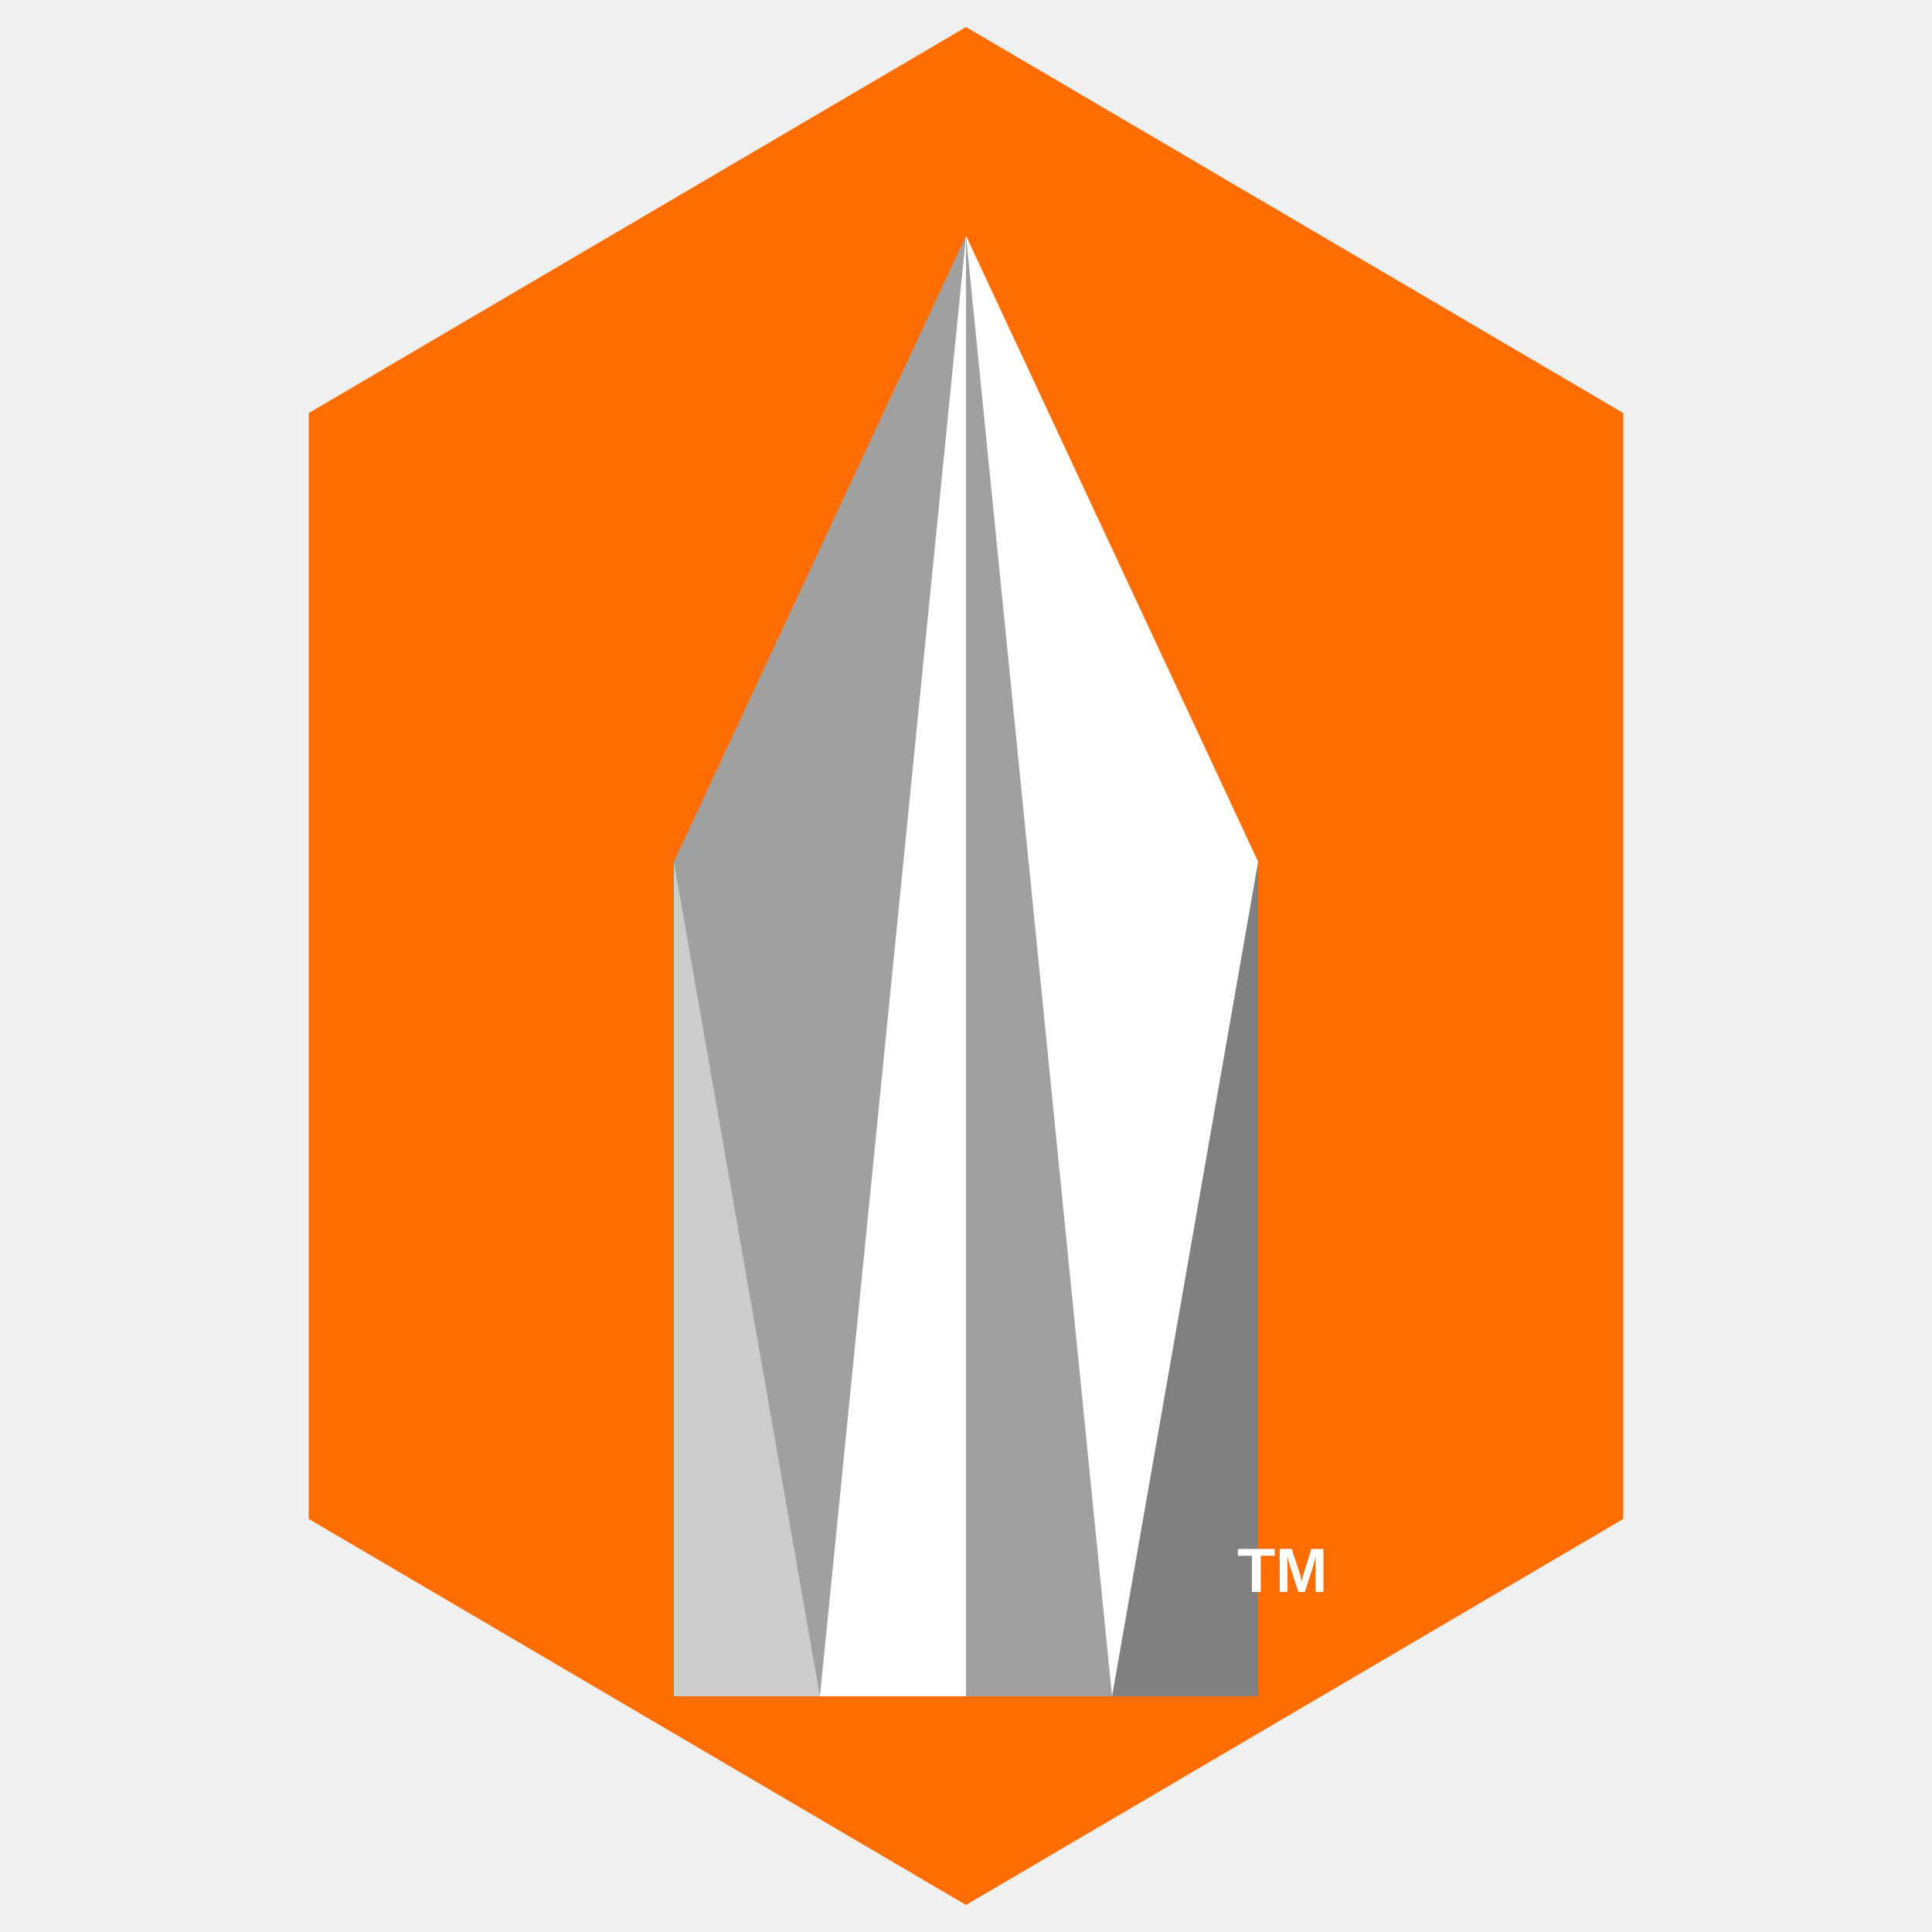
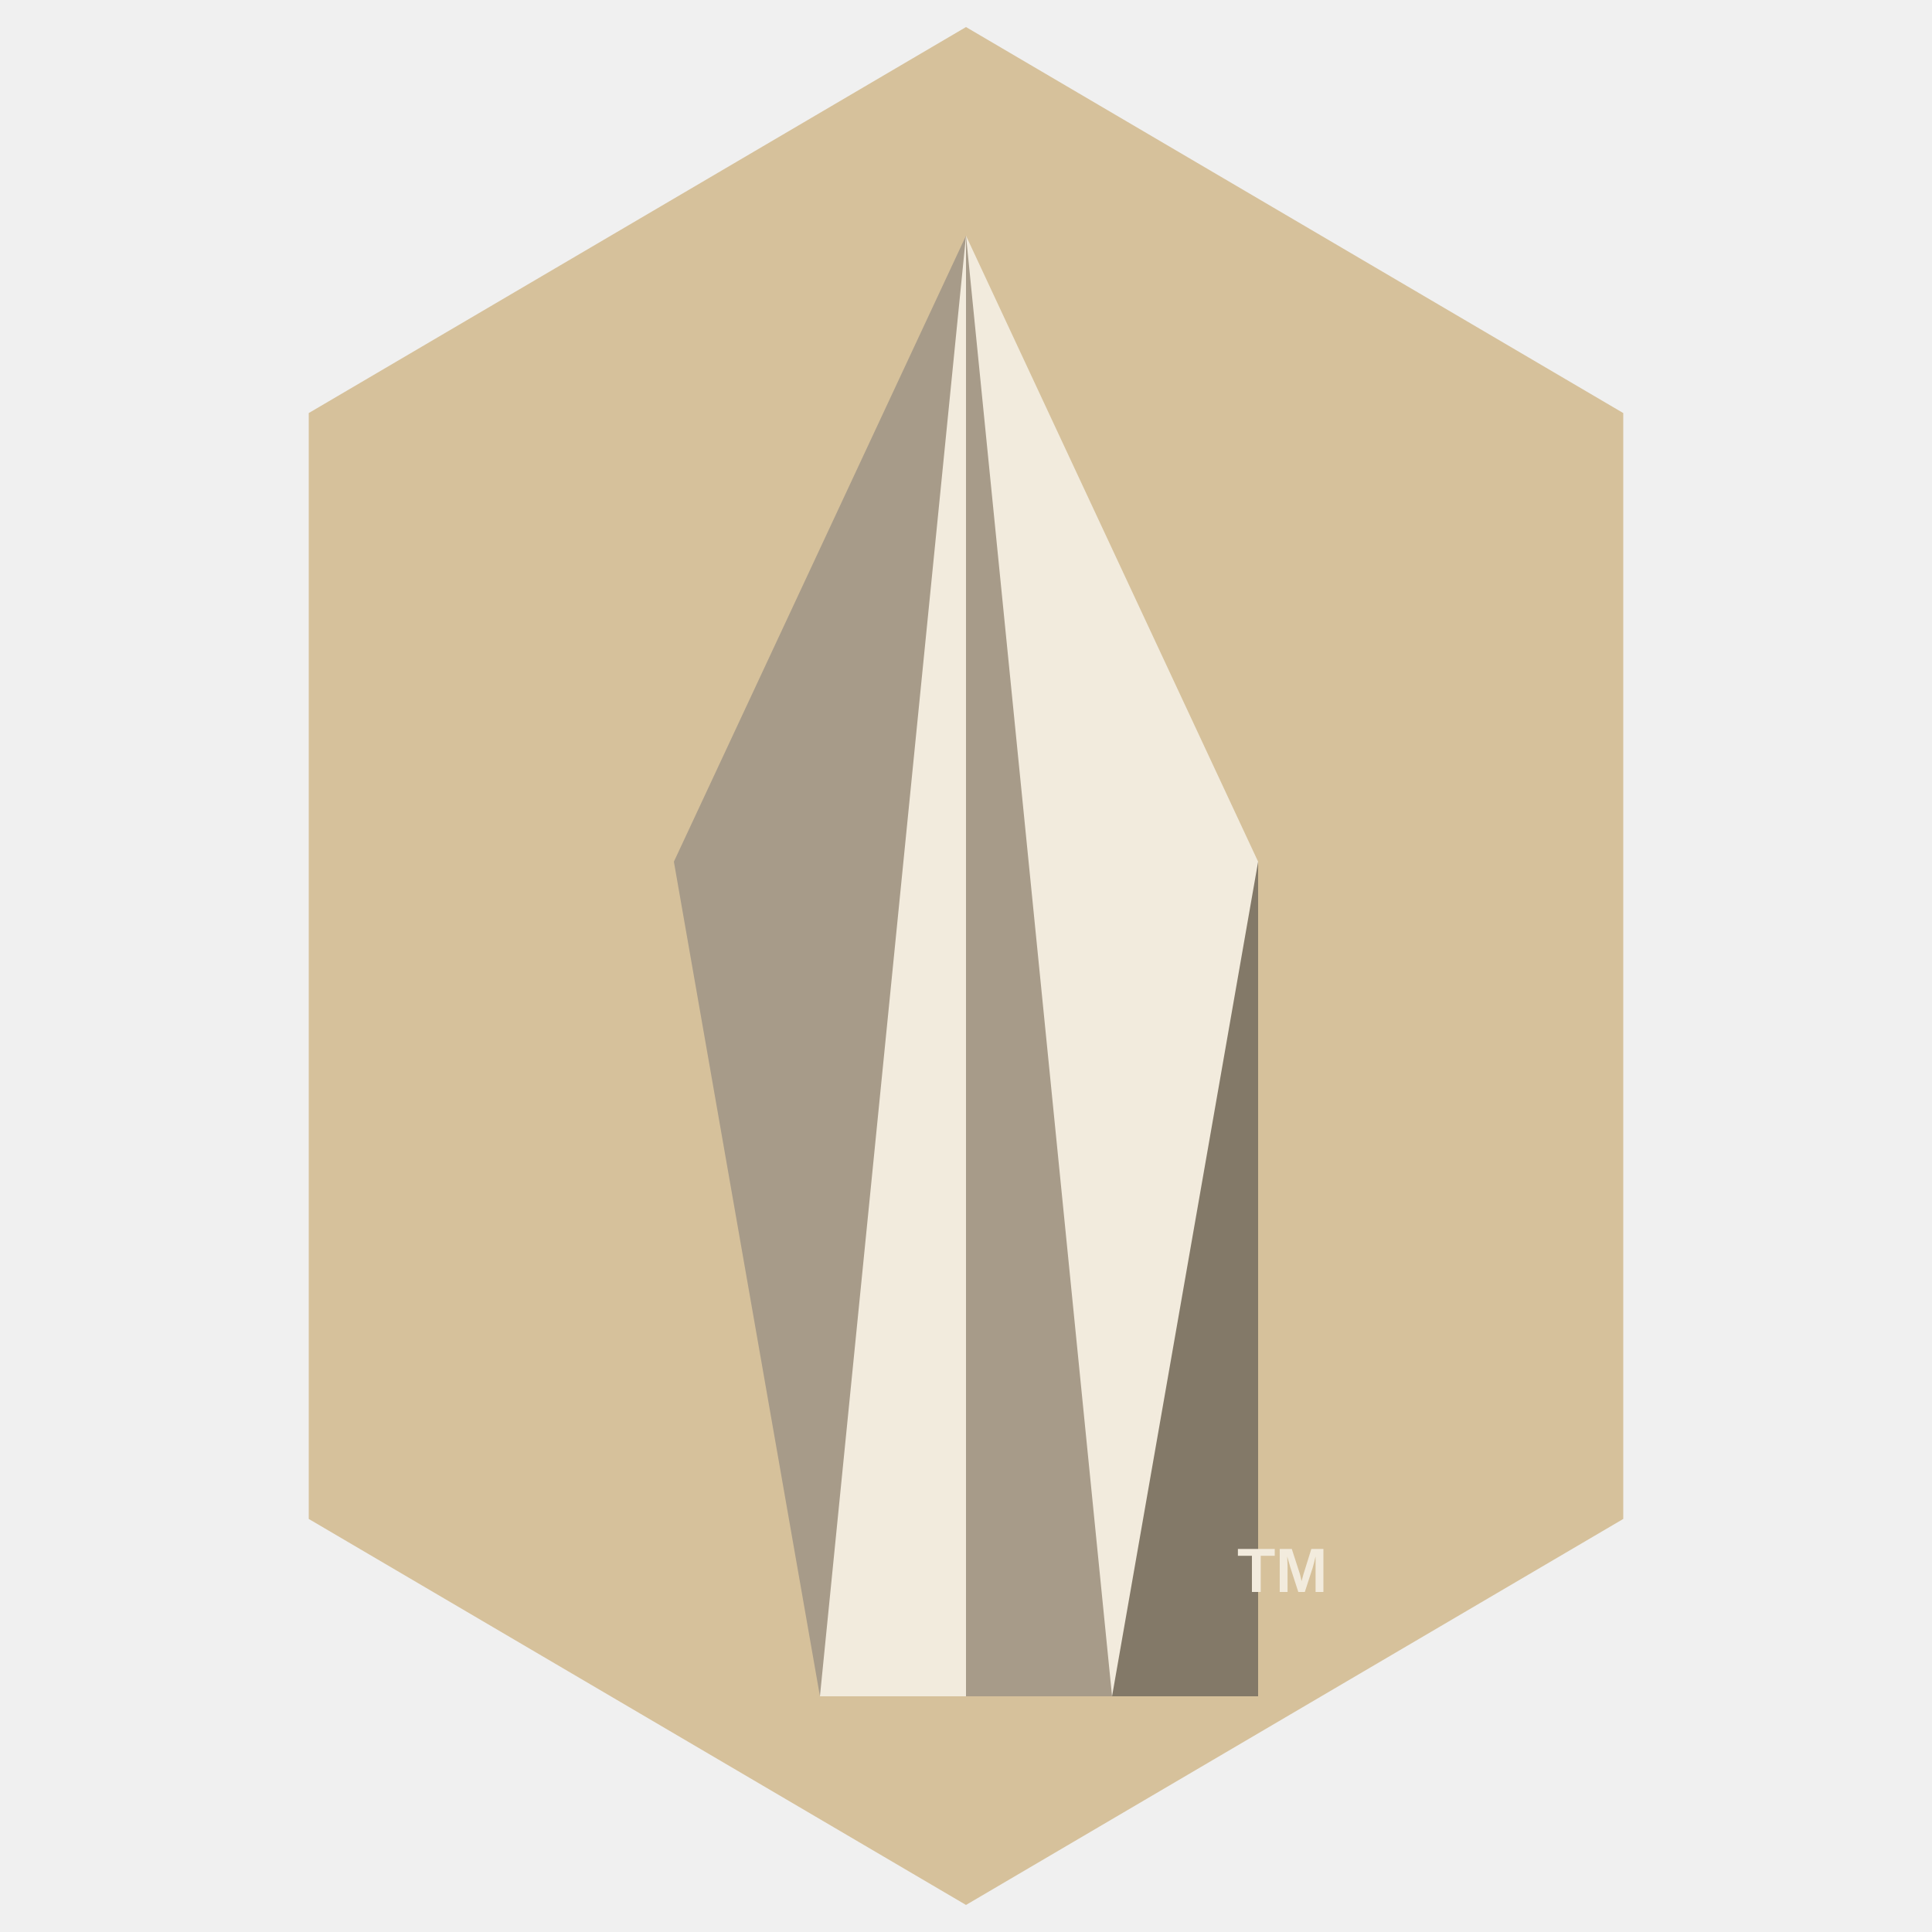
<svg xmlns="http://www.w3.org/2000/svg" viewBox="0 0 100 100">
  <defs>
    <style type="text/css">
-       .cls-1{fill:#ff6c00;}
-       .cls-2{fill:#a0a0a0;}
-       .cls-3{fill:#ffffff;}
-       .cls-4{fill:#cccccc;}
-       .cls-5{fill:#808080;}
-       .cls-6{fill:#ffffff;font-family:Arial, sans-serif;font-weight:bold;font-size:3px;}
+       .cls-1{fill:#d6c19b;}
+       .cls-2{fill:#a79b89;}
+       .cls-3{fill:#f2ebdd;}
+       .cls-4{fill:#d6c19b;}
+       .cls-5{fill:#837968;}
+       .cls-6{fill:#f2ebdd;font-family:Arial, sans-serif;font-weight:bold;font-size:3px;}
    </style>
  </defs>
  <g transform="translate(50, 50) scale(1.08) translate(-50, -50)">
    <path class="cls-1" d="M81.5,23.5 L50,5 L18.5,23.5 L18.5,76.5 L50,95 L81.5,76.5 Z M78.5,25 L50,8 L21.5,25 L21.5,75 L50,92 L78.5,75 Z" />
    <g>
      <path class="cls-2" d="M50,15 L36,45 L36,85 L50,85 Z" />
      <path class="cls-3" d="M50,15 L64,45 L64,85 L50,85 Z" />
      <path class="cls-4" d="M36,45 L36,85 L43,85 Z" />
      <path class="cls-5" d="M64,45 L64,85 L57,85 Z" />
      <path class="cls-2" d="M50,15 L50,85 L57,85 Z" />
      <path class="cls-3" d="M50,15 L50,85 L43,85 Z" />
    </g>
    <text x="63" y="80" class="cls-6">TM</text>
  </g>
</svg>
